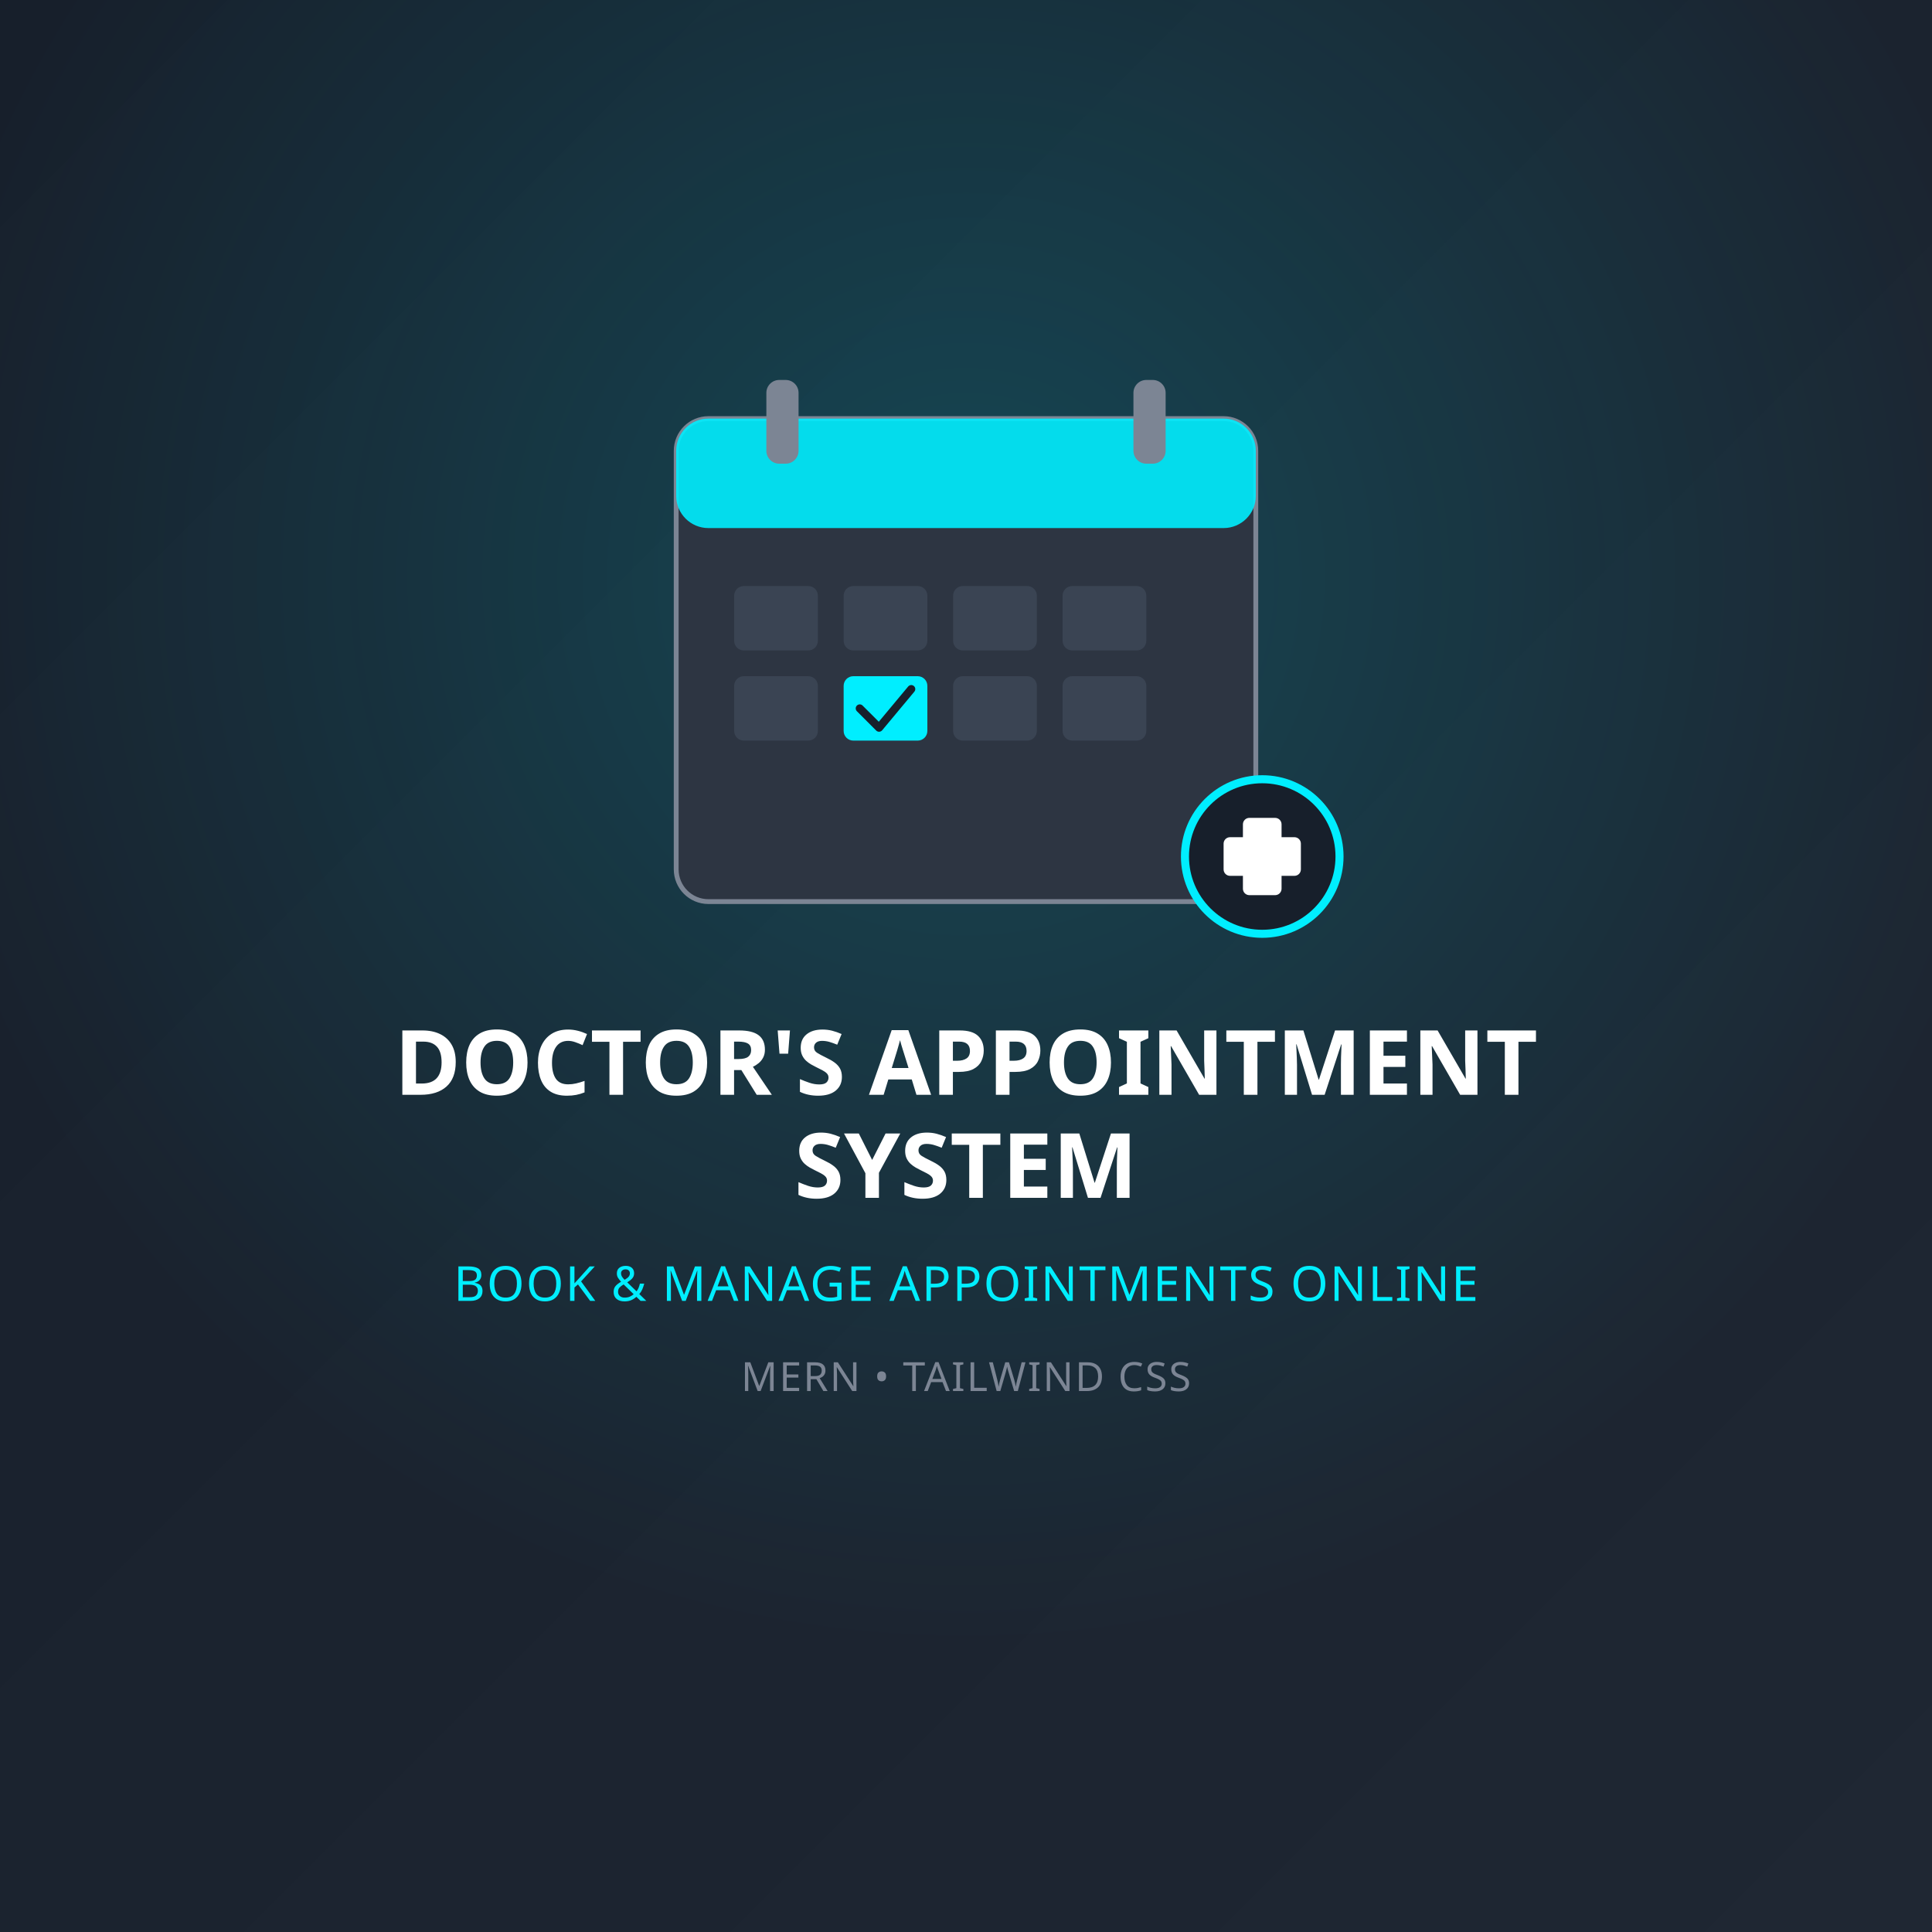
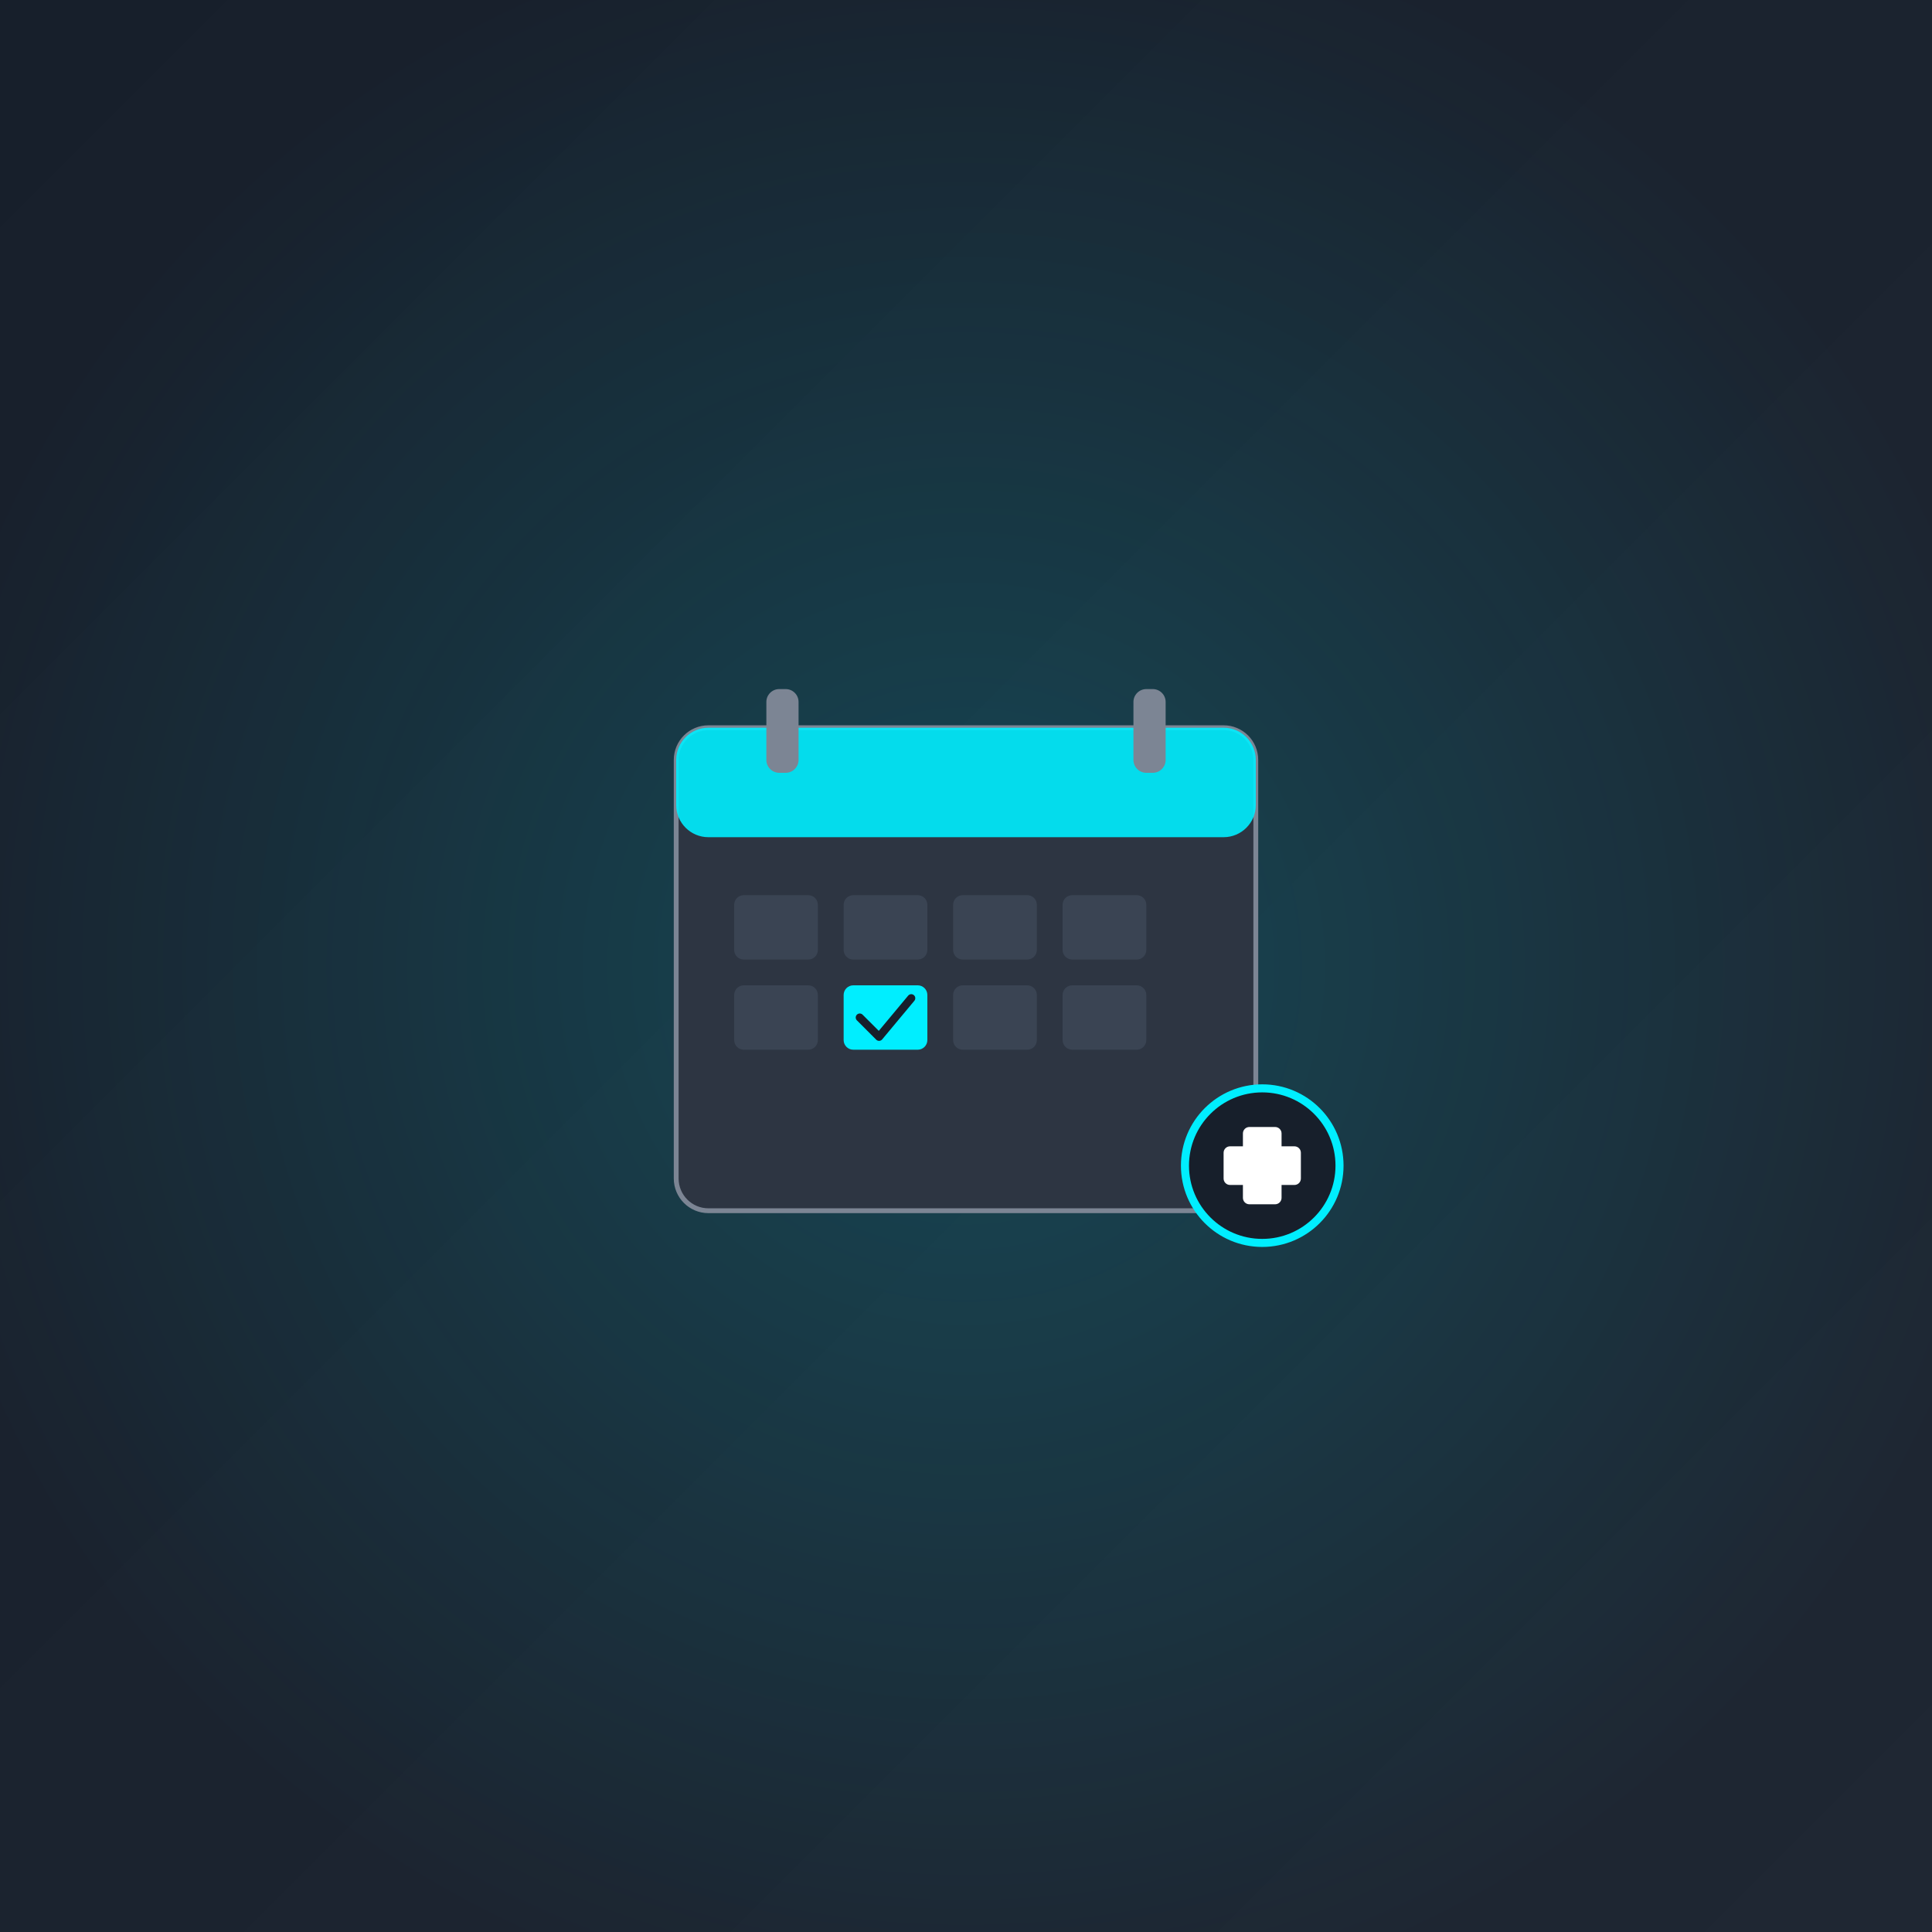
<svg xmlns="http://www.w3.org/2000/svg" viewBox="0 0 600 600">
  <defs>
    <linearGradient id="bgDA" x1="0%" y1="0%" x2="100%" y2="100%">
      <stop offset="0%" stop-color="#171f2b" />
      <stop offset="100%" stop-color="#1f2733" />
    </linearGradient>
-     <radialGradient id="glowDA" cx="50%" cy="30%" r="55%">
+     <radialGradient id="glowDA" cx="50%" cy="50%" r="55%">
      <stop offset="0%" stop-color="#0ef" stop-opacity="0.18" />
      <stop offset="100%" stop-color="#0ef" stop-opacity="0" />
    </radialGradient>
  </defs>
  <rect width="600" height="600" fill="url(#bgDA)" />
  <rect width="600" height="600" fill="url(#glowDA)" />
-   <rect x="210" y="130" width="180" height="150" rx="10" fill="#2d3542" stroke="#7c8594" stroke-width="1.5" />
-   <rect x="210" y="130" width="180" height="34" rx="10" fill="#0ef" opacity="0.9" />
-   <rect x="238" y="118" width="10" height="26" rx="4" fill="#7c8594" />
-   <rect x="352" y="118" width="10" height="26" rx="4" fill="#7c8594" />
-   <g fill="#3a4453">
-     <rect x="228" y="182" width="26" height="20" rx="3" />
-     <rect x="262" y="182" width="26" height="20" rx="3" />
-     <rect x="296" y="182" width="26" height="20" rx="3" />
-     <rect x="330" y="182" width="26" height="20" rx="3" />
-     <rect x="228" y="210" width="26" height="20" rx="3" />
-     <rect x="296" y="210" width="26" height="20" rx="3" />
-     <rect x="330" y="210" width="26" height="20" rx="3" />
+   <g transform="translate(0,96)">
+     <rect x="210" y="130" width="180" height="150" rx="10" fill="#2d3542" stroke="#7c8594" stroke-width="1.5" />
+     <rect x="210" y="130" width="180" height="34" rx="10" fill="#0ef" opacity="0.9" />
+     <rect x="238" y="118" width="10" height="26" rx="4" fill="#7c8594" />
+     <rect x="352" y="118" width="10" height="26" rx="4" fill="#7c8594" />
+     <g fill="#3a4453">
+       <rect x="228" y="182" width="26" height="20" rx="3" />
+       <rect x="262" y="182" width="26" height="20" rx="3" />
+       <rect x="296" y="182" width="26" height="20" rx="3" />
+       <rect x="330" y="182" width="26" height="20" rx="3" />
+       <rect x="228" y="210" width="26" height="20" rx="3" />
+       <rect x="296" y="210" width="26" height="20" rx="3" />
+       <rect x="330" y="210" width="26" height="20" rx="3" />
+     </g>
+     <rect x="262" y="210" width="26" height="20" rx="3" fill="#0ef" />
+     <path d="M 267 220 L 273 226 L 283 214" stroke="#171f2b" stroke-width="2.5" fill="none" stroke-linecap="round" stroke-linejoin="round" />
+     <circle cx="392" cy="266" r="24" fill="#171f2b" stroke="#0ef" stroke-width="2.5" />
+     <rect x="386" y="254" width="12" height="24" rx="2" fill="#fff" />
+     <rect x="380" y="260" width="24" height="12" rx="2" fill="#fff" />
  </g>
-   <rect x="262" y="210" width="26" height="20" rx="3" fill="#0ef" />
-   <path d="M 267 220 L 273 226 L 283 214" stroke="#171f2b" stroke-width="2.5" fill="none" stroke-linecap="round" stroke-linejoin="round" />
-   <circle cx="392" cy="266" r="24" fill="#171f2b" stroke="#0ef" stroke-width="2.5" />
-   <rect x="386" y="254" width="12" height="24" rx="2" fill="#fff" />
-   <rect x="380" y="260" width="24" height="12" rx="2" fill="#fff" />
-   <text x="300" y="340" font-family="Poppins, sans-serif" font-size="28" font-weight="700" fill="#fff" text-anchor="middle">DOCTOR'S APPOINTMENT</text>
-   <text x="300" y="372" font-family="Poppins, sans-serif" font-size="28" font-weight="700" fill="#fff" text-anchor="middle">SYSTEM</text>
-   <text x="300" y="404" font-family="Poppins, sans-serif" font-size="15" fill="#0ef" text-anchor="middle" letter-spacing="0.5">BOOK &amp; MANAGE APPOINTMENTS ONLINE</text>
-   <text x="300" y="432" font-family="Poppins, sans-serif" font-size="12.5" fill="#7c8594" text-anchor="middle" letter-spacing="0.5">MERN • TAILWIND CSS</text>
</svg>
